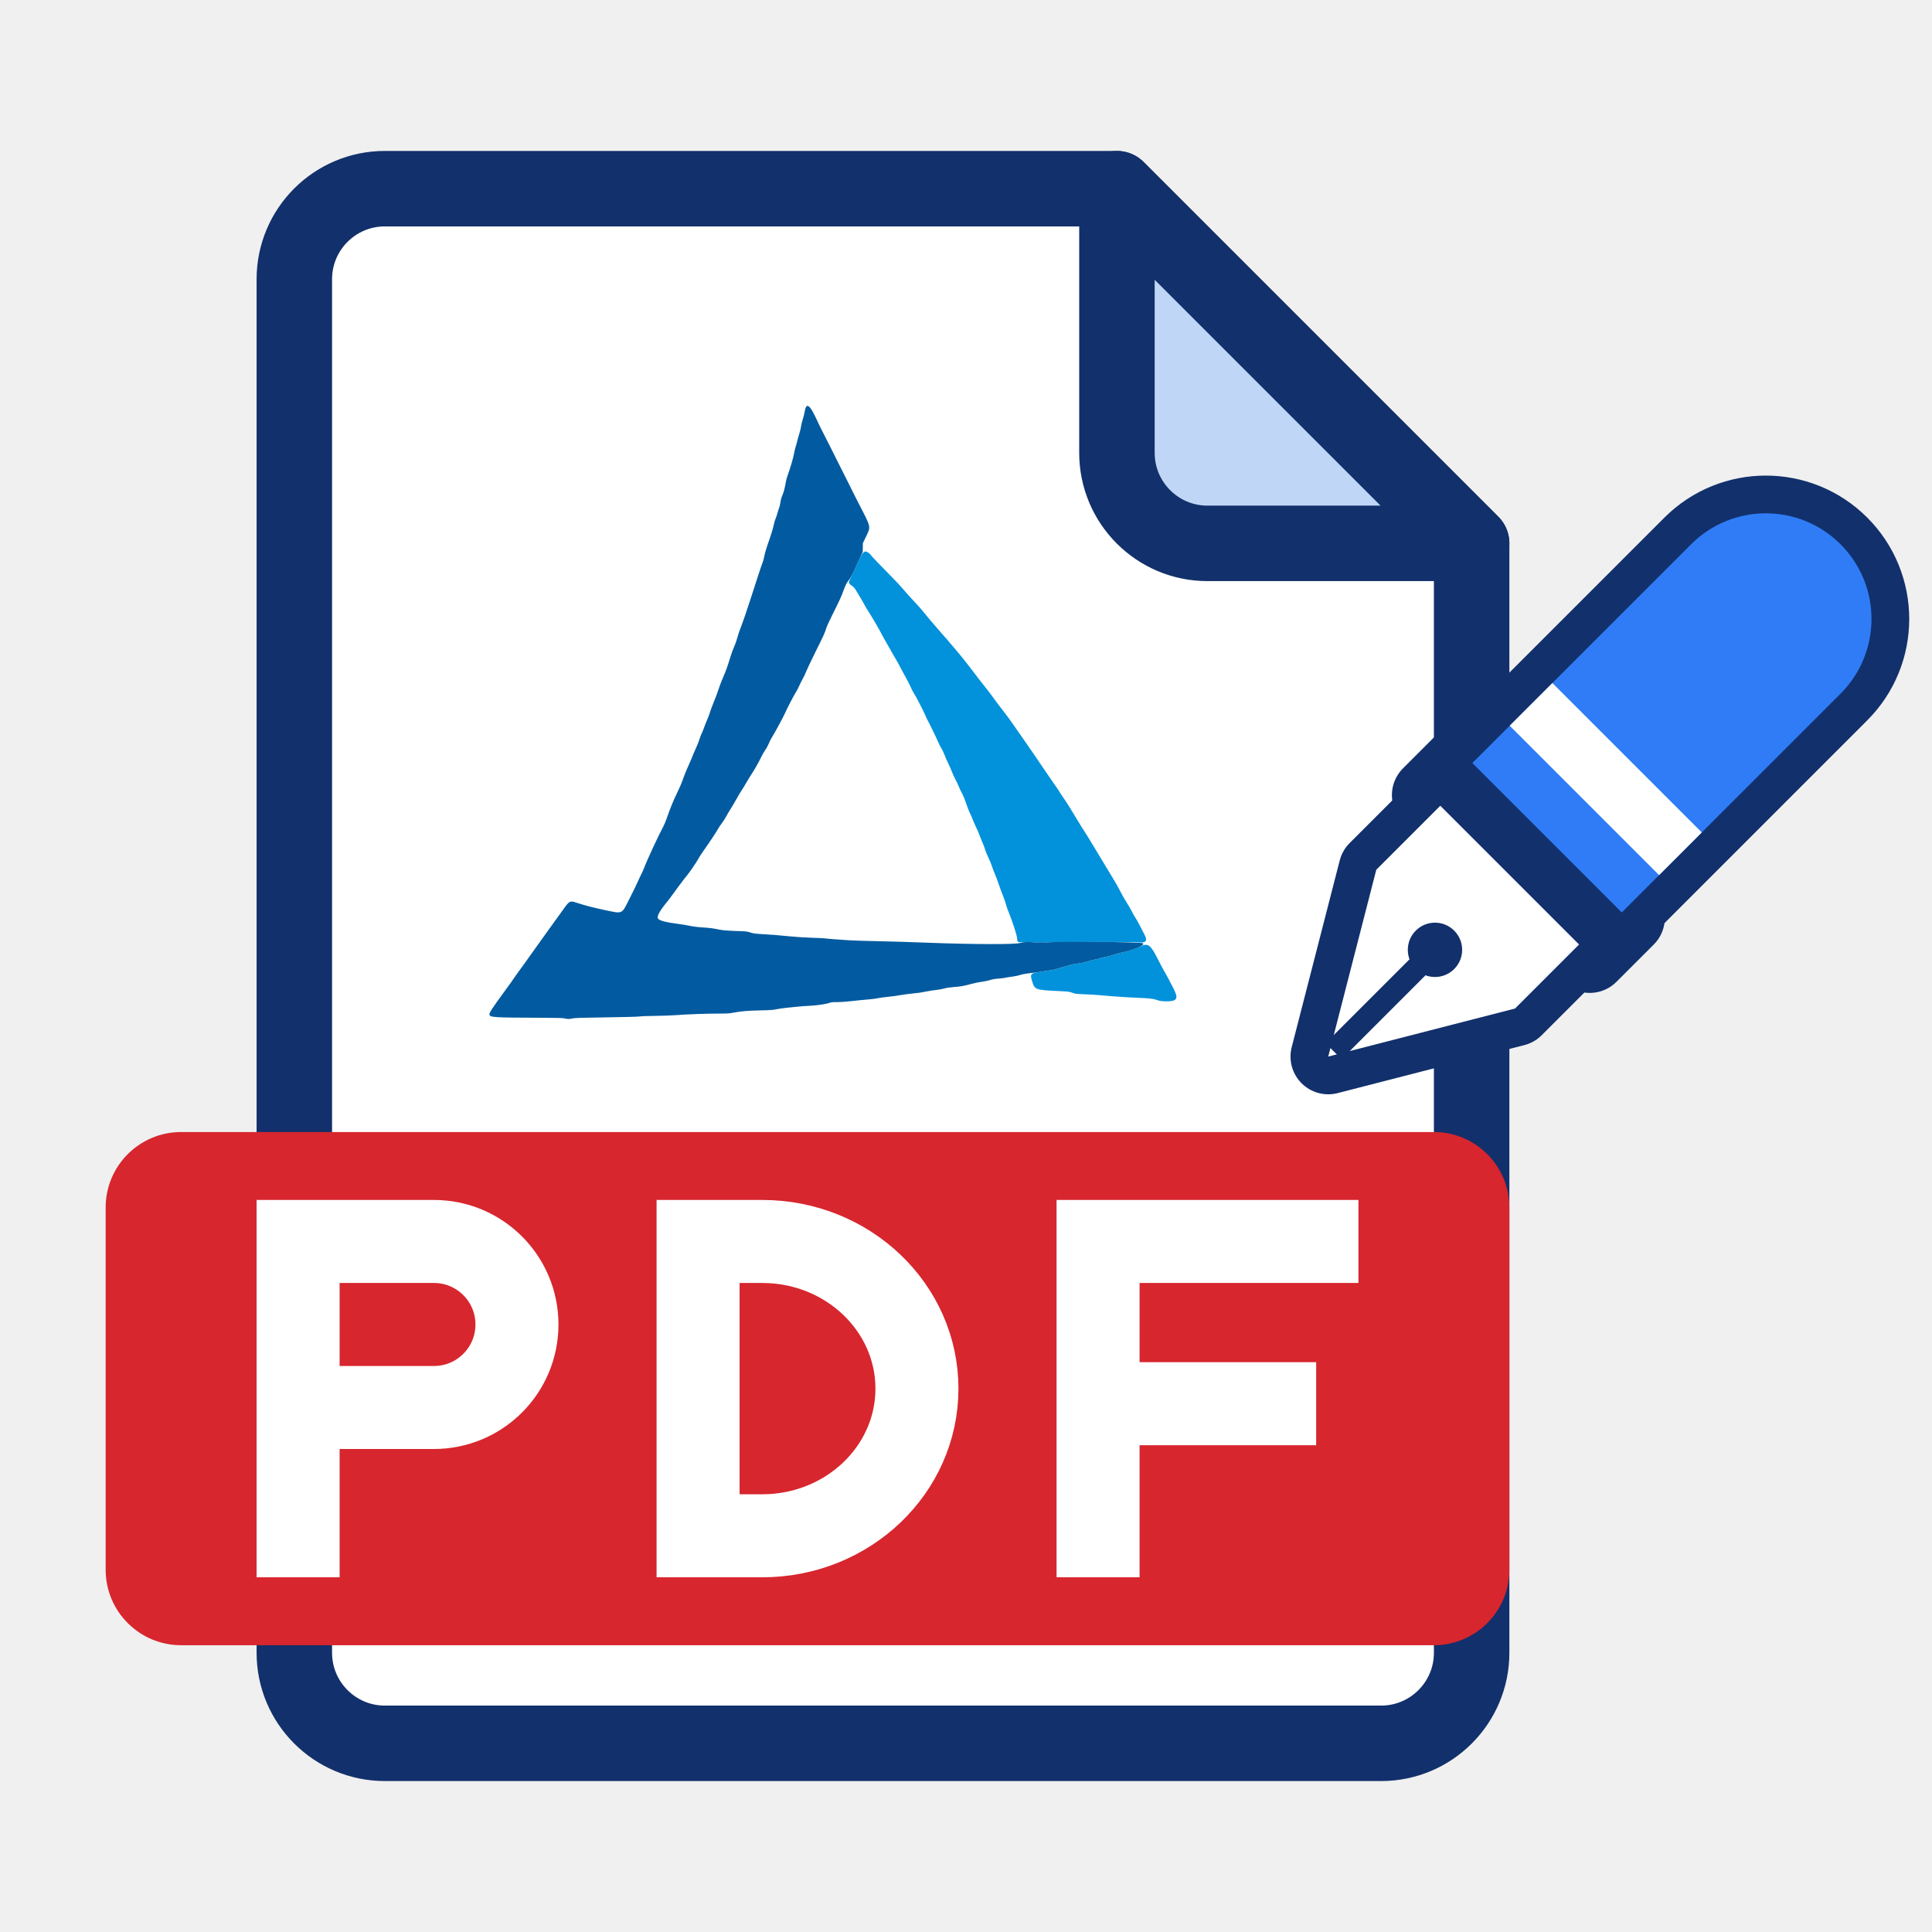
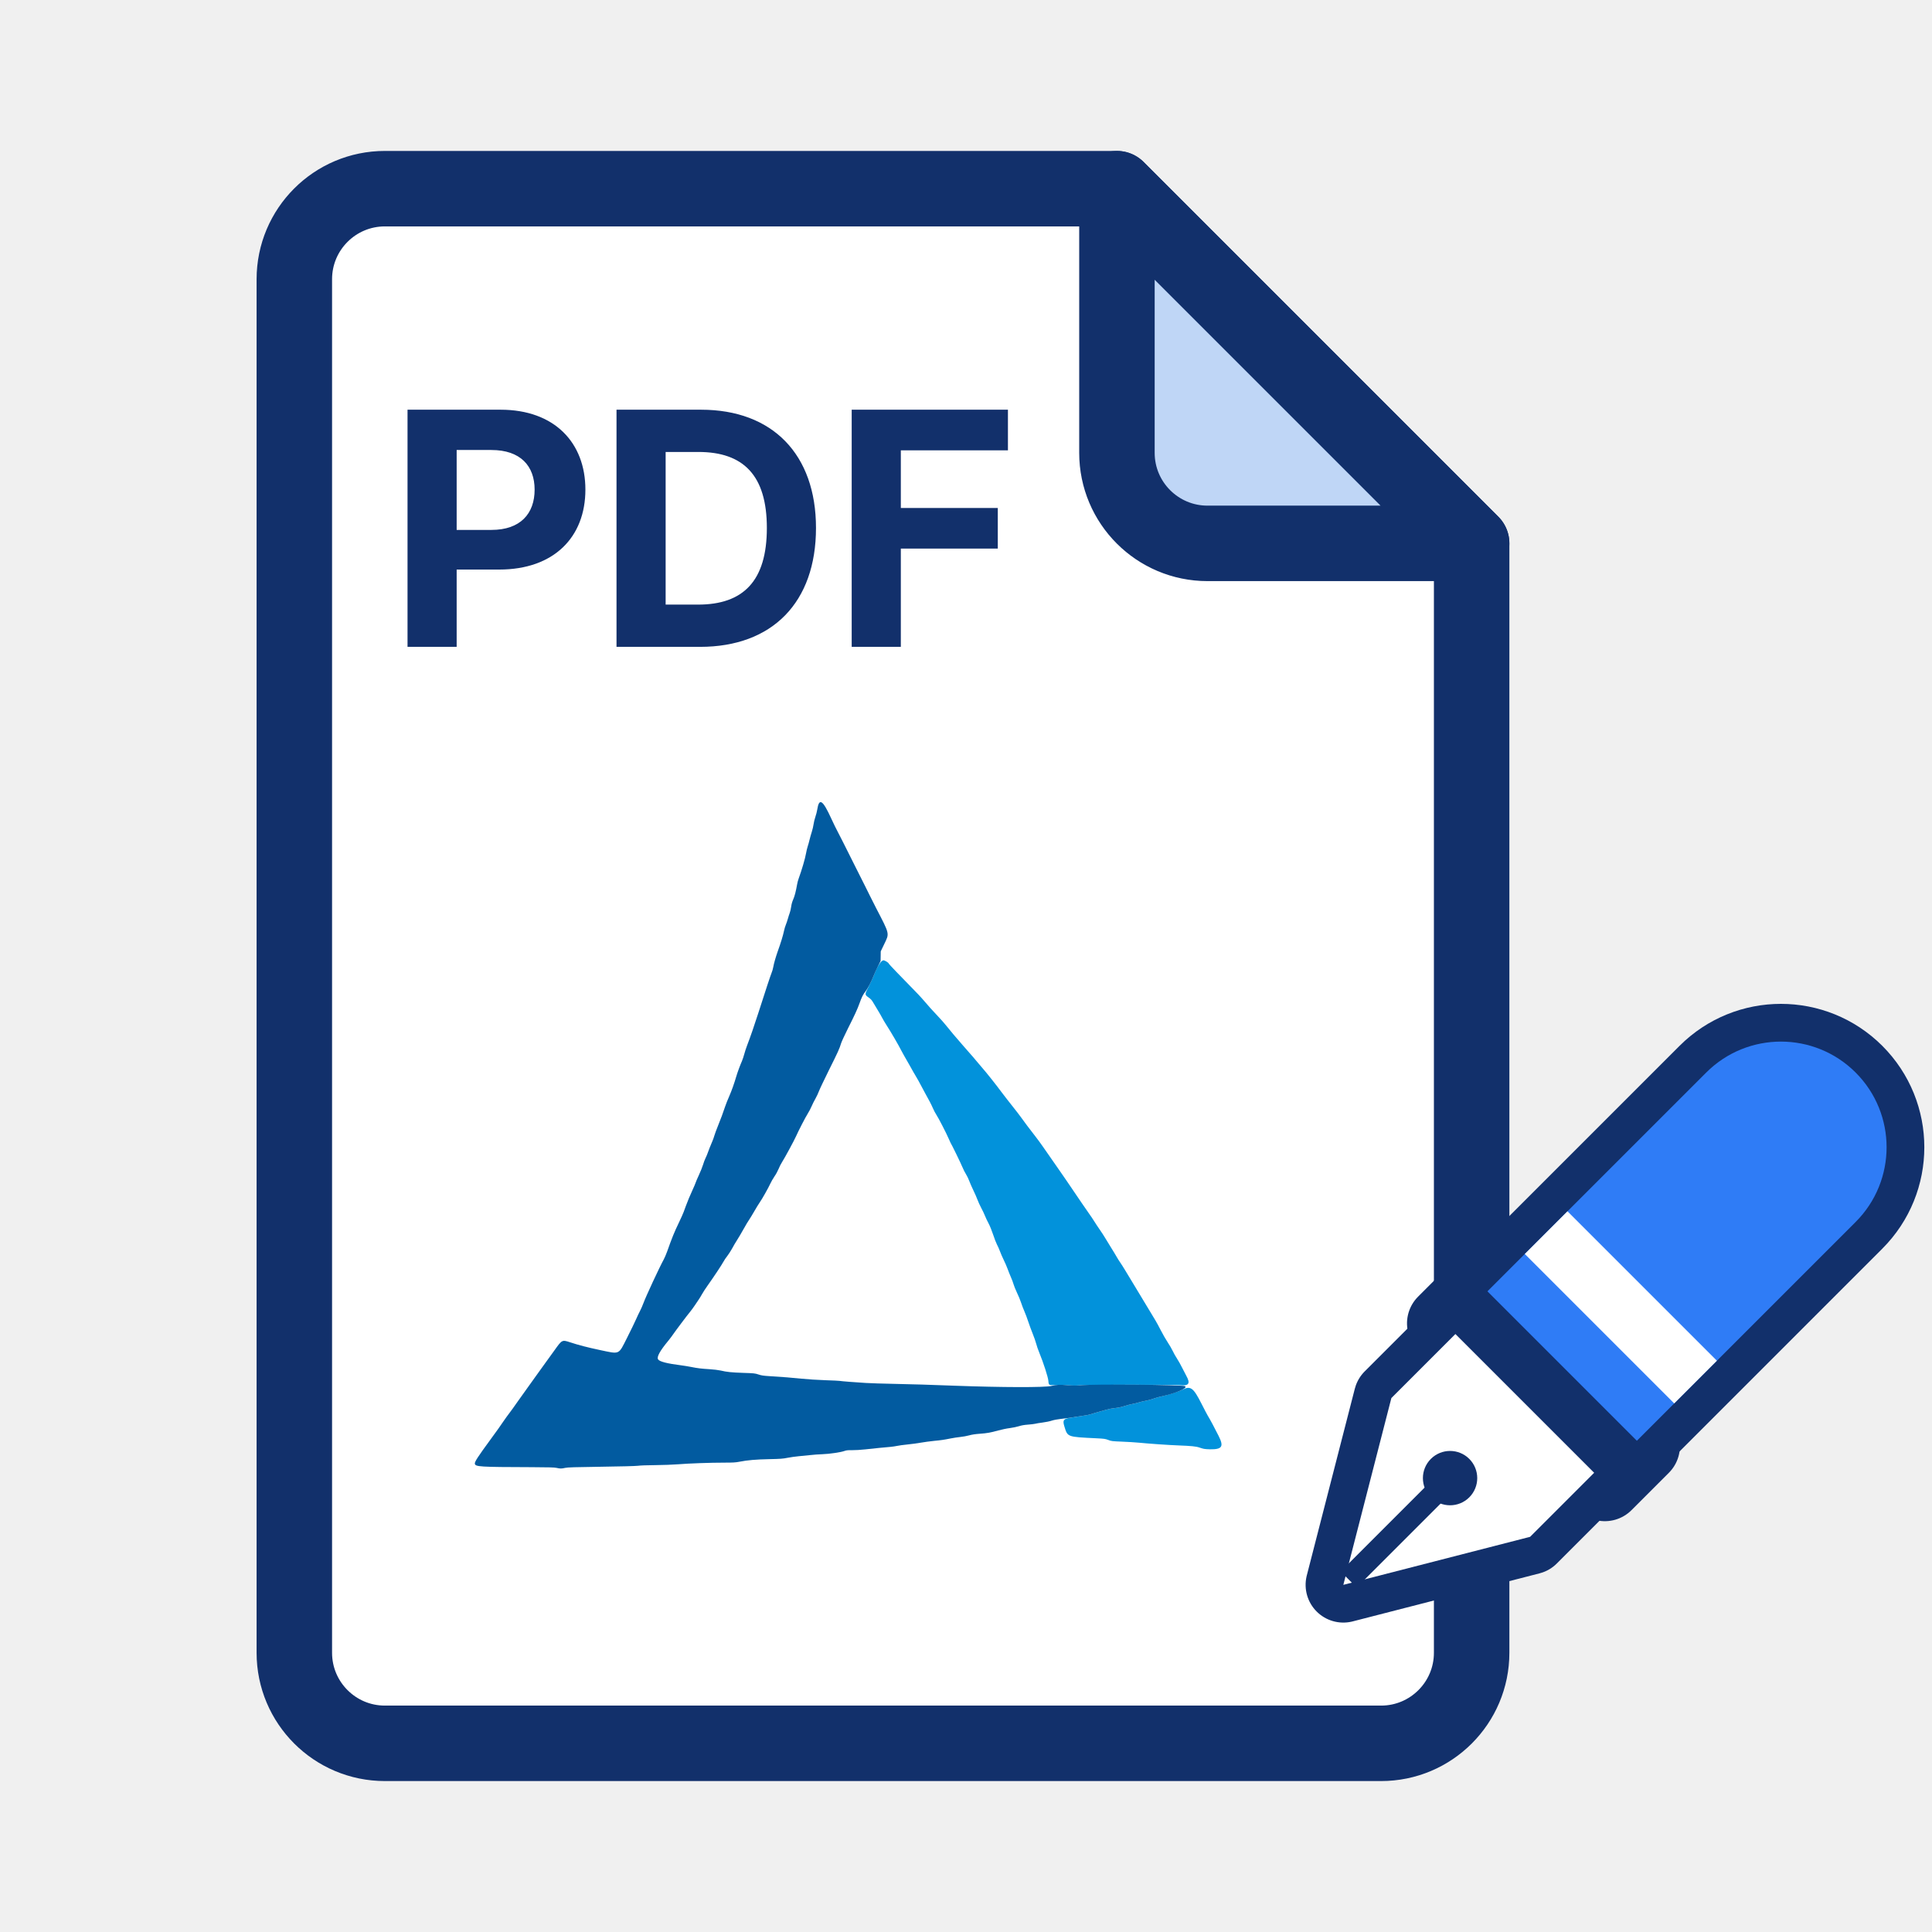
<svg xmlns="http://www.w3.org/2000/svg" viewBox="0 0 256 256" width="256" height="256">
  <path d="M51,25 H148 L195,72 V219 A12,12 0 0 1 183,231 H51 A12,12 0 0 1 39,219 V37 A12,12 0 0 1 51,25 Z" fill="#FFFFFF" stroke="#12306B" stroke-width="10" stroke-linejoin="round" />
  <path d="M148,25 V60 A12,12 0 0 0 160,72 H195 Z" fill="#BFD6F6" stroke="#12306B" stroke-width="10" stroke-linejoin="round" />
-   <g transform="translate(61.77,52.69) scale(0.4466)">
+   <g transform="translate(59.57,105.10) scale(0.4854)">
    <path d="M205.94,178.99C205.66,178.94 205.10,178.77 204.69,178.63C203.83,178.32 202.38,178.18 199.19,178.06C196.60,177.97 190.90,177.58 188.25,177.31C187.25,177.21 185.14,177.08 183.56,177.02C180.86,176.91 180.63,176.88 179.81,176.56C179.03,176.26 178.69,176.21 176.69,176.11C168.50,175.71 168.73,175.80 167.82,172.83C167.32,171.18 167.57,170.80 169.39,170.51C169.83,170.44 170.86,170.27 171.69,170.14C172.51,170.00 173.49,169.85 173.86,169.81C174.24,169.76 174.94,169.58 175.43,169.42C175.91,169.25 176.76,169.00 177.31,168.86C177.86,168.72 178.76,168.47 179.30,168.30C179.84,168.13 180.89,167.93 181.61,167.86C182.48,167.77 183.37,167.59 184.19,167.32C184.88,167.09 185.83,166.84 186.31,166.76C186.79,166.68 187.61,166.48 188.12,166.32C188.64,166.16 189.48,165.96 190.00,165.87C190.52,165.79 191.47,165.53 192.12,165.30C192.78,165.07 193.71,164.80 194.19,164.70C195.98,164.32 199.06,163.35 200.02,162.85C202.27,161.70 203.04,162.27 205.27,166.68C206.04,168.20 206.81,169.66 206.98,169.94C207.42,170.61 209.09,173.73 209.96,175.50C211.40,178.39 210.90,179.15 207.58,179.11C206.95,179.10 206.21,179.05 205.94,178.99ZM168.62,161.60C167.90,161.54 166.57,161.52 165.65,161.56C163.55,161.65 163.56,161.66 163.46,160.41C163.37,159.38 162.12,155.49 160.96,152.67C160.65,151.92 160.27,150.84 160.13,150.26C159.98,149.68 159.56,148.47 159.19,147.57C158.82,146.67 158.29,145.21 157.99,144.31C157.70,143.42 157.22,142.13 156.92,141.45C156.62,140.77 156.21,139.70 156.01,139.07C155.81,138.45 155.31,137.23 154.90,136.38C154.49,135.52 154.06,134.45 153.94,134.00C153.82,133.55 153.50,132.70 153.23,132.11C152.97,131.51 152.55,130.49 152.32,129.83C152.08,129.18 151.61,128.09 151.27,127.41C150.94,126.74 150.47,125.68 150.25,125.06C150.02,124.44 149.65,123.60 149.42,123.19C149.20,122.78 148.73,121.57 148.39,120.52C148.03,119.43 147.49,118.10 147.14,117.45C146.79,116.81 146.34,115.85 146.13,115.31C145.91,114.77 145.46,113.81 145.11,113.18C144.77,112.54 144.32,111.55 144.11,110.98C143.90,110.41 143.40,109.26 143.00,108.44C142.59,107.61 142.09,106.46 141.88,105.89C141.67,105.31 141.27,104.48 140.99,104.04C140.70,103.60 140.26,102.73 140.00,102.09C139.59,101.07 137.01,95.78 136.76,95.44C136.71,95.37 136.48,94.86 136.25,94.31C135.61,92.82 133.43,88.58 132.87,87.76C132.61,87.37 132.18,86.57 131.94,85.99C131.69,85.41 131.31,84.63 131.10,84.25C130.88,83.87 130.27,82.75 129.74,81.75C128.26,78.95 127.39,77.37 127.14,77.02C127.01,76.84 126.34,75.65 125.64,74.39C124.93,73.13 124.23,71.89 124.07,71.64C123.91,71.38 123.57,70.77 123.32,70.27C122.57,68.77 120.42,65.09 119.18,63.17C118.82,62.61 118.35,61.81 118.13,61.39C117.92,60.96 117.36,60.00 116.90,59.25C116.44,58.50 115.86,57.53 115.61,57.10C115.28,56.51 114.96,56.17 114.39,55.77C113.29,55.00 113.29,54.95 114.41,52.77C114.92,51.76 115.56,50.40 115.81,49.75C116.82,47.14 117.80,45.63 118.46,45.63C118.83,45.63 119.88,46.29 119.88,46.51C119.88,46.62 122.88,49.76 126.91,53.86C127.68,54.64 128.58,55.60 128.92,55.99C130.96,58.36 131.85,59.36 133.22,60.79C134.06,61.67 135.09,62.83 135.49,63.35C135.90,63.88 136.84,65.02 137.58,65.89C138.33,66.75 139.39,67.99 139.94,68.63C140.49,69.28 141.42,70.34 142.01,71.00C142.60,71.65 143.35,72.53 143.68,72.94C144.02,73.35 144.77,74.24 145.36,74.92C146.75,76.52 148.81,79.11 150.93,81.94C151.55,82.76 152.82,84.41 153.77,85.59C154.71,86.77 155.66,88.01 155.89,88.34C156.48,89.20 158.76,92.23 159.91,93.68C160.45,94.36 161.41,95.67 162.04,96.59C163.23,98.32 164.11,99.58 166.12,102.45C167.20,103.98 168.86,106.40 172.57,111.88C173.29,112.94 174.23,114.30 174.66,114.90C175.09,115.50 175.71,116.42 176.04,116.96C176.37,117.50 177.04,118.50 177.52,119.19C178.00,119.88 178.71,120.97 179.09,121.62C179.47,122.28 180.16,123.40 180.62,124.12C181.08,124.85 181.73,125.91 182.05,126.48C182.38,127.06 182.87,127.84 183.15,128.23C183.42,128.62 184.00,129.53 184.43,130.25C184.86,130.97 185.66,132.29 186.21,133.19C187.22,134.83 189.48,138.58 191.26,141.56C191.79,142.46 192.45,143.55 192.73,144.00C193.00,144.45 193.65,145.64 194.17,146.66C194.68,147.67 195.53,149.14 196.04,149.91C196.56,150.69 197.18,151.76 197.42,152.29C197.67,152.82 198.18,153.75 198.58,154.35C198.97,154.95 199.58,156.03 199.93,156.75C200.28,157.47 200.82,158.51 201.12,159.05C202.30,161.17 201.81,161.87 199.30,161.60C197.75,161.44 173.80,161.46 172.19,161.63C170.90,161.76 170.45,161.76 168.62,161.60Z" fill="#0292DB" />
    <path d="M29.19,184.18C28.62,184.05 26.98,184.01 22.50,183.99C8.11,183.95 7.03,183.88 6.90,183.03C6.82,182.53 7.71,181.16 11.31,176.25C13.15,173.73 13.75,172.89 14.73,171.44C15.25,170.68 15.96,169.70 16.31,169.25C16.66,168.80 17.68,167.40 18.56,166.12C19.45,164.85 20.63,163.19 21.19,162.44C21.75,161.68 22.79,160.22 23.51,159.20C24.23,158.17 25.38,156.57 26.07,155.64C26.77,154.70 27.94,153.08 28.68,152.03C30.67,149.23 30.73,149.19 32.81,149.87C35.28,150.68 37.60,151.28 40.99,152.00C46.59,153.18 46.05,153.43 48.49,148.60C49.47,146.66 50.55,144.44 50.88,143.68C51.22,142.91 51.71,141.87 51.98,141.36C52.25,140.85 52.68,139.88 52.93,139.19C53.60,137.36 57.31,129.38 58.48,127.26C58.72,126.81 59.13,125.86 59.39,125.13C60.71,121.39 61.36,119.80 62.62,117.19C63.15,116.09 63.73,114.79 63.91,114.31C64.08,113.83 64.34,113.13 64.48,112.75C64.95,111.45 65.64,109.81 66.30,108.38C66.67,107.58 67.04,106.71 67.13,106.44C67.21,106.16 67.63,105.18 68.06,104.25C68.50,103.32 69.00,102.06 69.19,101.44C69.37,100.82 69.68,100.01 69.87,99.63C70.06,99.25 70.29,98.71 70.38,98.44C70.54,97.94 71.40,95.76 71.82,94.81C71.94,94.54 72.17,93.89 72.32,93.38C72.48,92.86 72.88,91.76 73.22,90.94C73.95,89.17 74.76,86.98 75.24,85.50C75.43,84.92 75.91,83.71 76.31,82.81C77.01,81.22 77.73,79.18 78.31,77.19C78.62,76.14 79.29,74.33 79.84,73.07C80.01,72.66 80.28,71.85 80.44,71.26C80.59,70.67 80.95,69.57 81.24,68.81C82.12,66.52 83.17,63.48 84.25,60.12C86.38,53.48 87.56,49.91 87.88,49.12C88.07,48.68 88.29,47.92 88.37,47.44C88.52,46.53 89.05,44.69 89.58,43.19C90.42,40.86 91.03,38.87 91.31,37.53C91.41,37.03 91.63,36.30 91.80,35.91C91.96,35.51 92.22,34.77 92.36,34.25C92.50,33.73 92.73,33.03 92.86,32.68C93.00,32.33 93.17,31.57 93.25,30.99C93.34,30.31 93.54,29.60 93.81,29.00C94.20,28.14 94.55,26.75 94.89,24.82C94.95,24.42 95.13,23.77 95.27,23.39C96.18,20.87 97.07,17.84 97.31,16.42C97.42,15.80 97.62,14.95 97.76,14.55C97.90,14.14 98.13,13.33 98.26,12.75C98.40,12.17 98.68,11.18 98.88,10.56C99.08,9.94 99.30,9.00 99.37,8.47C99.44,7.94 99.66,7.04 99.86,6.46C100.06,5.88 100.29,5.01 100.36,4.52C100.88,1.17 101.85,1.78 104.23,7.00C104.66,7.93 105.10,8.86 105.21,9.06C105.64,9.84 108.98,16.46 110.83,20.19C111.88,22.32 113.07,24.68 113.47,25.44C113.86,26.19 114.44,27.35 114.74,28.00C115.05,28.65 115.80,30.14 116.41,31.31C120.22,38.67 120.11,38.17 118.63,41.25L117.70,43.18L117.68,44.50L117.66,45.81L116.96,47.21C116.58,47.97 116.05,49.13 115.80,49.77C115.11,51.52 114.08,53.48 113.49,54.19C112.92,54.87 112.48,55.73 111.90,57.38C111.35,58.93 110.55,60.66 108.74,64.25C107.86,66.00 107.02,67.83 106.87,68.31C106.44,69.75 106.06,70.59 103.55,75.62C102.24,78.27 101.01,80.86 100.82,81.38C100.64,81.89 100.21,82.79 99.88,83.38C99.54,83.96 99.07,84.91 98.83,85.47C98.59,86.04 98.12,86.94 97.78,87.47C97.17,88.42 95.20,92.24 94.57,93.68C94.11,94.74 91.45,99.65 90.78,100.68C90.47,101.16 90.03,102.01 89.82,102.56C89.60,103.11 89.10,104.04 88.69,104.62C88.29,105.21 87.79,106.08 87.57,106.57C87.01,107.79 85.32,110.79 84.68,111.69C84.39,112.10 83.72,113.20 83.19,114.12C82.66,115.05 82.02,116.09 81.78,116.44C81.53,116.78 80.84,117.93 80.25,119.00C79.65,120.07 78.86,121.42 78.48,122.00C78.10,122.58 77.50,123.60 77.15,124.26C76.79,124.92 76.19,125.85 75.82,126.33C75.44,126.80 74.95,127.53 74.74,127.94C74.31,128.75 72.14,132.02 70.42,134.44C69.84,135.26 69.16,136.30 68.92,136.75C68.67,137.20 68.30,137.82 68.09,138.12C67.88,138.43 67.38,139.18 66.98,139.77C66.58,140.37 65.98,141.19 65.65,141.59C64.82,142.58 61.68,146.76 61.01,147.75C60.71,148.20 60.11,148.98 59.69,149.50C57.41,152.25 56.50,153.91 56.92,154.56C57.33,155.18 59.32,155.69 63.31,156.20C64.07,156.30 65.22,156.48 65.88,156.62C67.67,156.98 68.74,157.11 70.94,157.24C72.09,157.31 73.39,157.47 74.01,157.61C75.69,158.01 76.97,158.14 80.25,158.25C83.08,158.34 83.39,158.37 84.31,158.68C85.10,158.95 85.70,159.04 87.19,159.13C91.44,159.40 93.21,159.54 96.01,159.83C97.67,160.00 100.53,160.18 102.57,160.25C104.56,160.31 106.30,160.40 106.44,160.43C106.76,160.51 110.84,160.84 113.62,161.00C114.83,161.08 118.37,161.19 121.50,161.25C127.06,161.37 130.49,161.47 137.81,161.75C150.87,162.23 162.61,162.26 164.32,161.81C165.67,161.46 166.42,161.43 169.05,161.63C170.24,161.72 171.20,161.72 172.11,161.64C175.92,161.27 200.00,161.48 200.76,161.88C201.68,162.37 198.21,163.86 194.19,164.70C193.71,164.80 192.78,165.07 192.12,165.30C191.47,165.53 190.52,165.79 190.00,165.87C189.48,165.96 188.64,166.16 188.12,166.32C187.61,166.48 186.79,166.68 186.31,166.76C185.83,166.84 184.88,167.09 184.19,167.32C183.37,167.59 182.48,167.77 181.61,167.86C180.89,167.93 179.84,168.13 179.30,168.30C178.76,168.47 177.86,168.72 177.31,168.86C176.76,169.00 175.91,169.25 175.43,169.42C174.94,169.58 174.24,169.76 173.86,169.81C173.49,169.85 172.54,170.00 171.75,170.13C169.42,170.51 168.53,170.63 166.88,170.81C165.97,170.91 164.91,171.11 164.37,171.29C163.85,171.47 162.71,171.70 161.84,171.81C160.97,171.92 160.07,172.07 159.85,172.14C159.62,172.20 158.76,172.31 157.94,172.37C156.92,172.44 156.11,172.58 155.44,172.80C154.89,172.98 153.76,173.21 152.94,173.32C152.11,173.42 150.71,173.71 149.81,173.96C147.65,174.56 146.76,174.72 144.69,174.87C143.54,174.95 142.55,175.10 141.82,175.31C141.21,175.48 140.11,175.68 139.38,175.75C138.66,175.83 137.53,175.99 136.88,176.13C134.82,176.54 134.24,176.62 132.26,176.81C131.20,176.92 129.54,177.14 128.57,177.31C127.60,177.48 125.97,177.70 124.94,177.80C123.91,177.90 122.66,178.07 122.17,178.18C121.68,178.28 120.90,178.40 120.42,178.44C119.01,178.55 115.83,178.87 113.50,179.13C112.30,179.27 110.67,179.36 109.88,179.35C108.77,179.33 108.31,179.38 107.88,179.54C106.93,179.91 103.70,180.39 101.75,180.45C100.75,180.48 99.26,180.59 98.44,180.69C97.61,180.79 96.21,180.93 95.32,181.00C94.43,181.08 93.05,181.27 92.26,181.43C91.03,181.68 90.28,181.74 87.25,181.80C83.55,181.88 81.35,182.07 79.15,182.50C78.09,182.71 77.36,182.75 75.03,182.75C71.15,182.75 65.32,182.96 62.38,183.20C61.03,183.31 58.25,183.41 56.19,183.43C54.12,183.44 51.96,183.52 51.38,183.61C50.73,183.69 46.81,183.80 41.38,183.87C34.17,183.97 32.27,184.03 31.56,184.18C30.54,184.41 30.20,184.41 29.19,184.18Z" fill="#025BA0" />
  </g>
-   <g transform="translate(176,140) rotate(45) scale(1.0)">
+   <g transform="translate(178,210) rotate(45) scale(1.0)">
    <g fill="#12306B" stroke="#12306B" stroke-width="10" stroke-linejoin="round">
      <path d="M0,0 L-13,-22 V-34 H13 V-22 Z" />
      <path d="M-14,-38 V-82 A14,14 0 0 1 14,-82 V-38 Z" />
      <path d="M-15,-41 H15 V-34 H-15 Z" />
    </g>
    <path d="M-14,-38 V-82 A14,14 0 0 1 14,-82 V-38 Z" fill="#2F7CF6" />
    <path d="M-14,-56 H14 V-48 H-14 Z" fill="#FFFFFF" />
    <path d="M-15,-41 H15 V-34 H-15 Z" fill="#12306B" />
    <path d="M0,0 L-13,-22 V-34 H13 V-22 Z" fill="#FFFFFF" />
    <path d="M0,-1 V-17" stroke="#12306B" stroke-width="3" />
    <circle cx="0" cy="-20" r="3.6" fill="#12306B" />
  </g>
-   <rect x="14" y="150" width="186" height="68" rx="10" fill="#D7262E" />
-   <path d="M39.5,209.0 V164.5 H57.5 A11.0,11.0 0 0 1 57.5,186.5 H39.5 M92.5,164.5 H101.0 A20.5,19.5 0 0 1 101.0,203.5 H92.5 Z M180.0,164.5 H145.5 V209.0 M145.5,186.0 H174.4" fill="none" stroke="#FFFFFF" stroke-width="11" stroke-linejoin="miter" stroke-miterlimit="8" />
+   <path d="M54.0 85.712H60.51V75.469H66.153C73.401 75.469 77.568 71.172 77.568 64.878C77.568 58.672 73.488 54.288 66.326 54.288H54.0ZM60.51 70.217V59.627H65.111C68.974 59.627 70.84 61.753 70.84 64.878C70.84 68.047 68.974 70.217 65.111 70.217ZM92.759 85.712C102.351 85.712 108.123 79.809 108.123 69.957C108.123 60.191 102.351 54.288 92.889 54.288H81.691V85.712ZM88.201 80.113V59.887H92.542C98.488 59.887 101.613 62.969 101.613 69.957C101.613 76.988 98.488 80.113 92.498 80.113ZM112.854 85.712H119.365V72.691H132.212V67.309H119.365V59.67H133.557V54.288H112.854Z" fill="#12306B" />
</svg>
